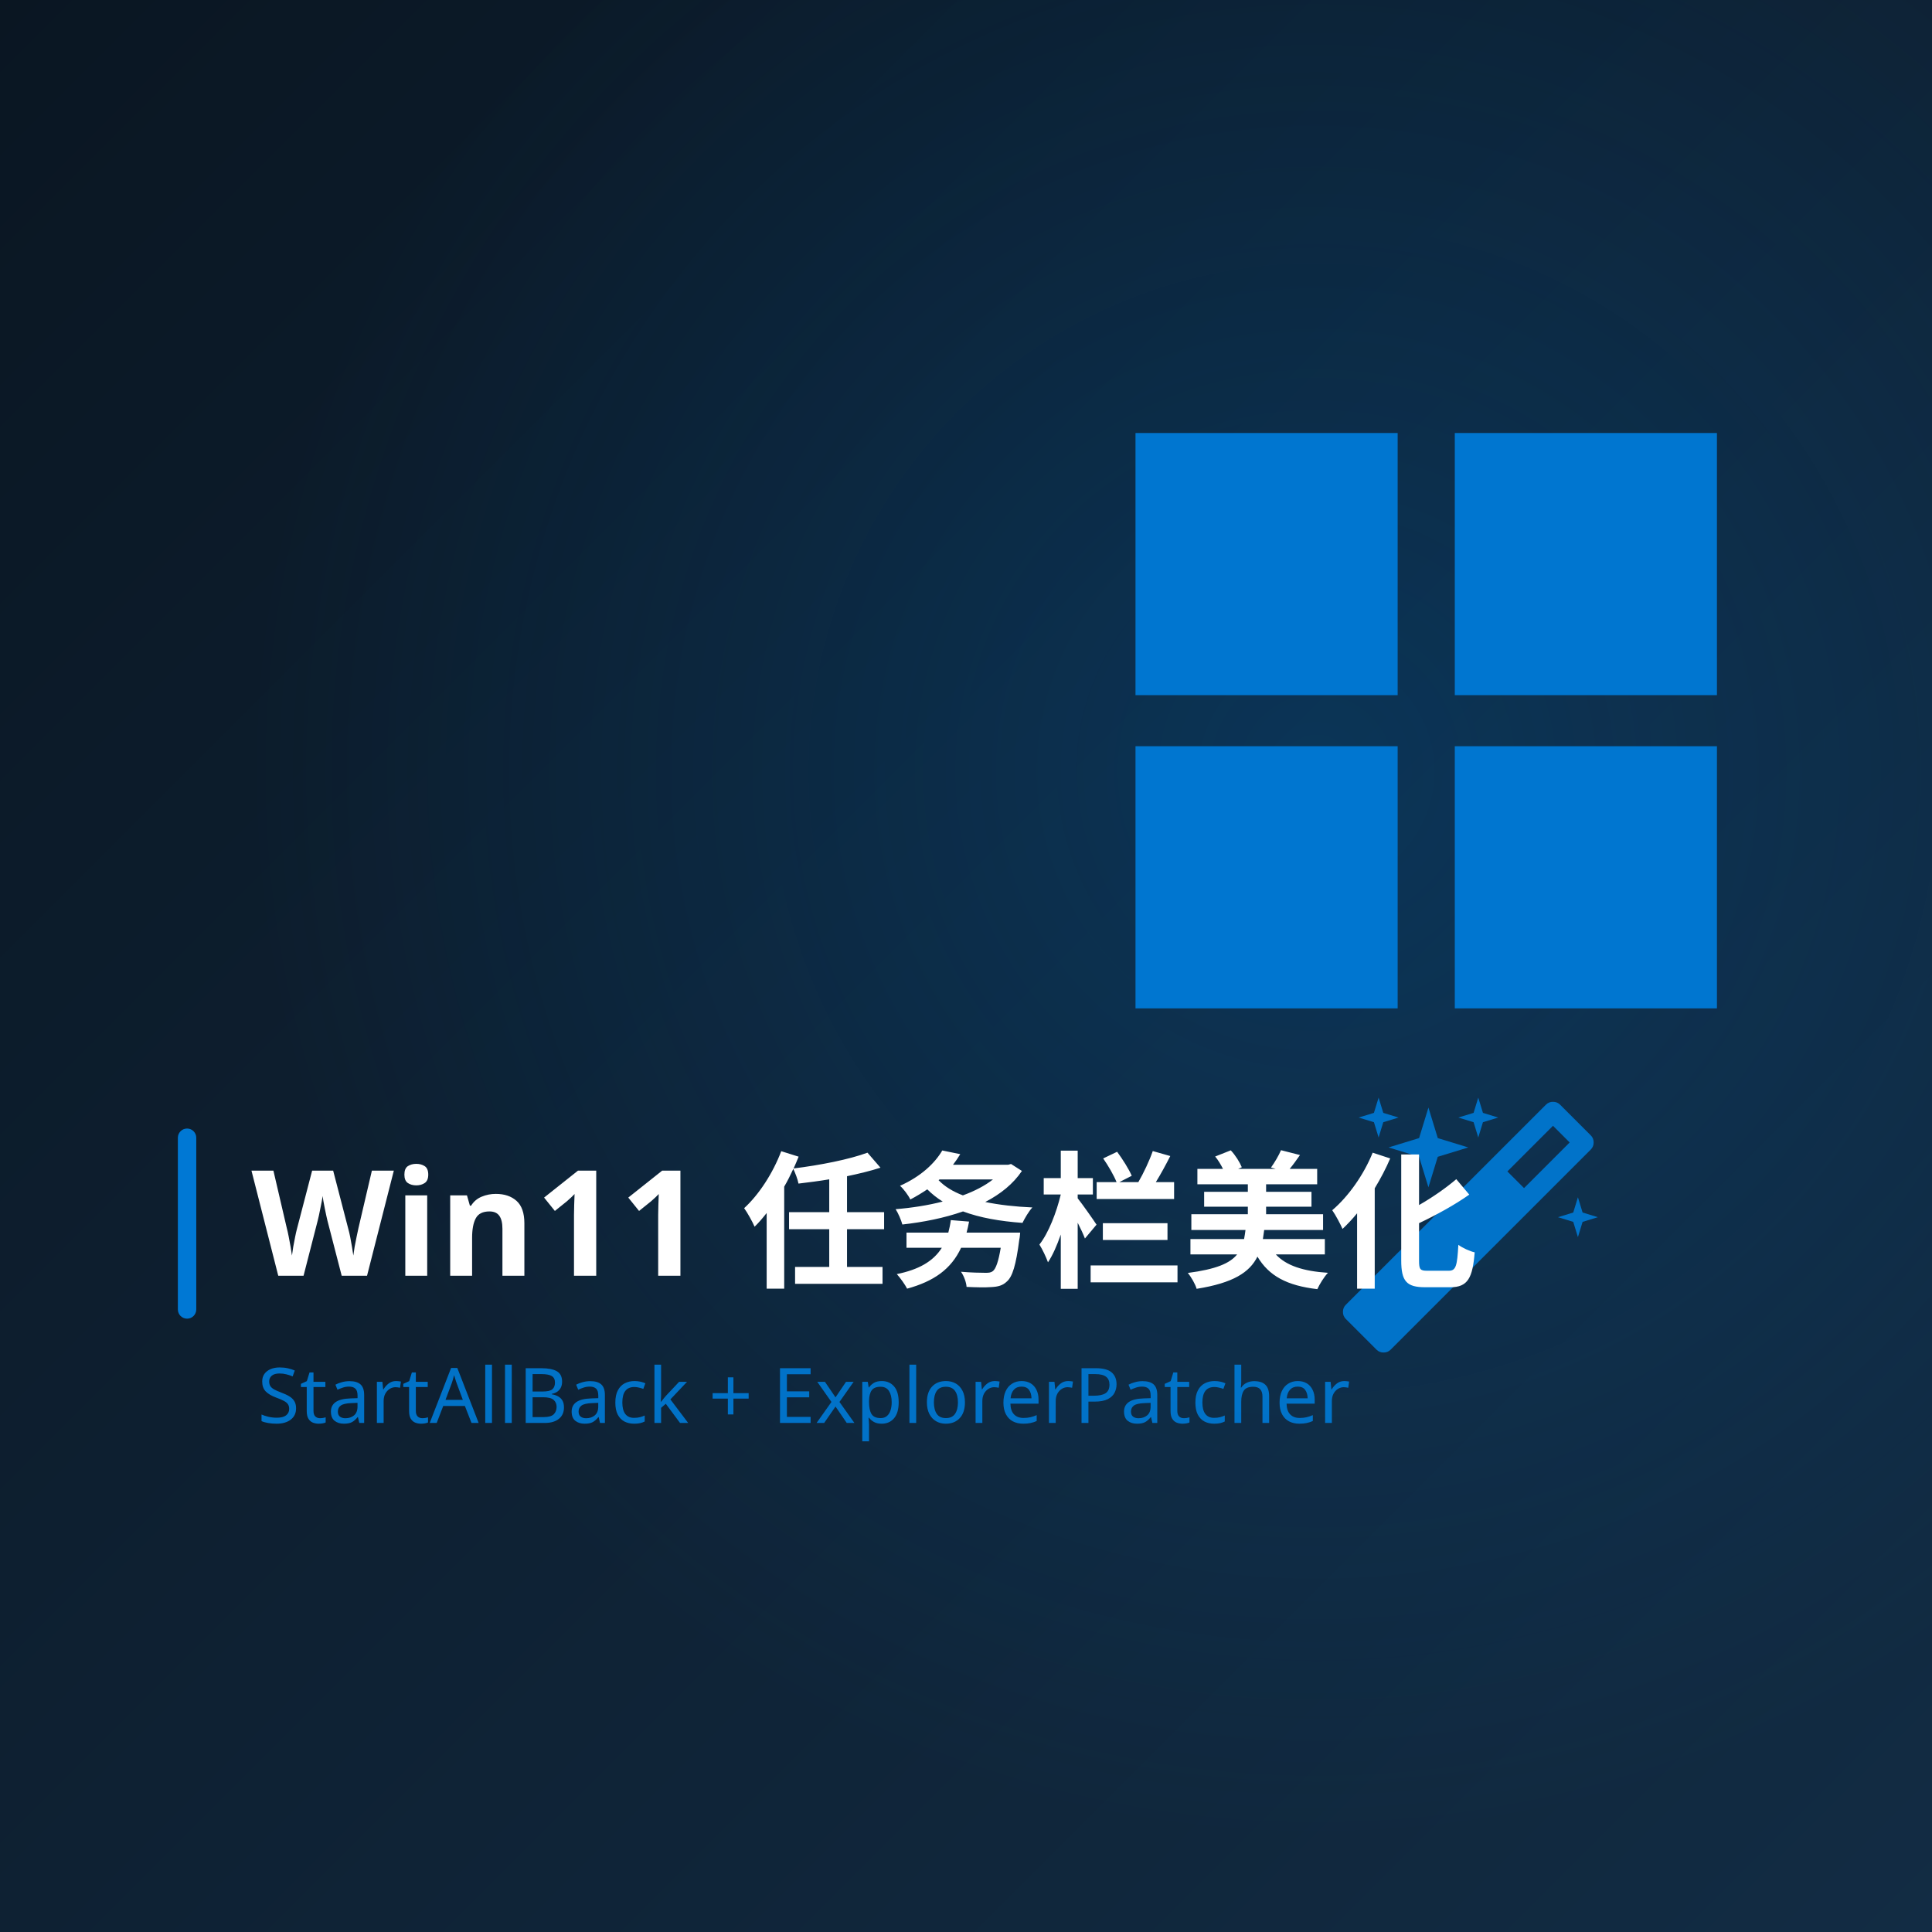
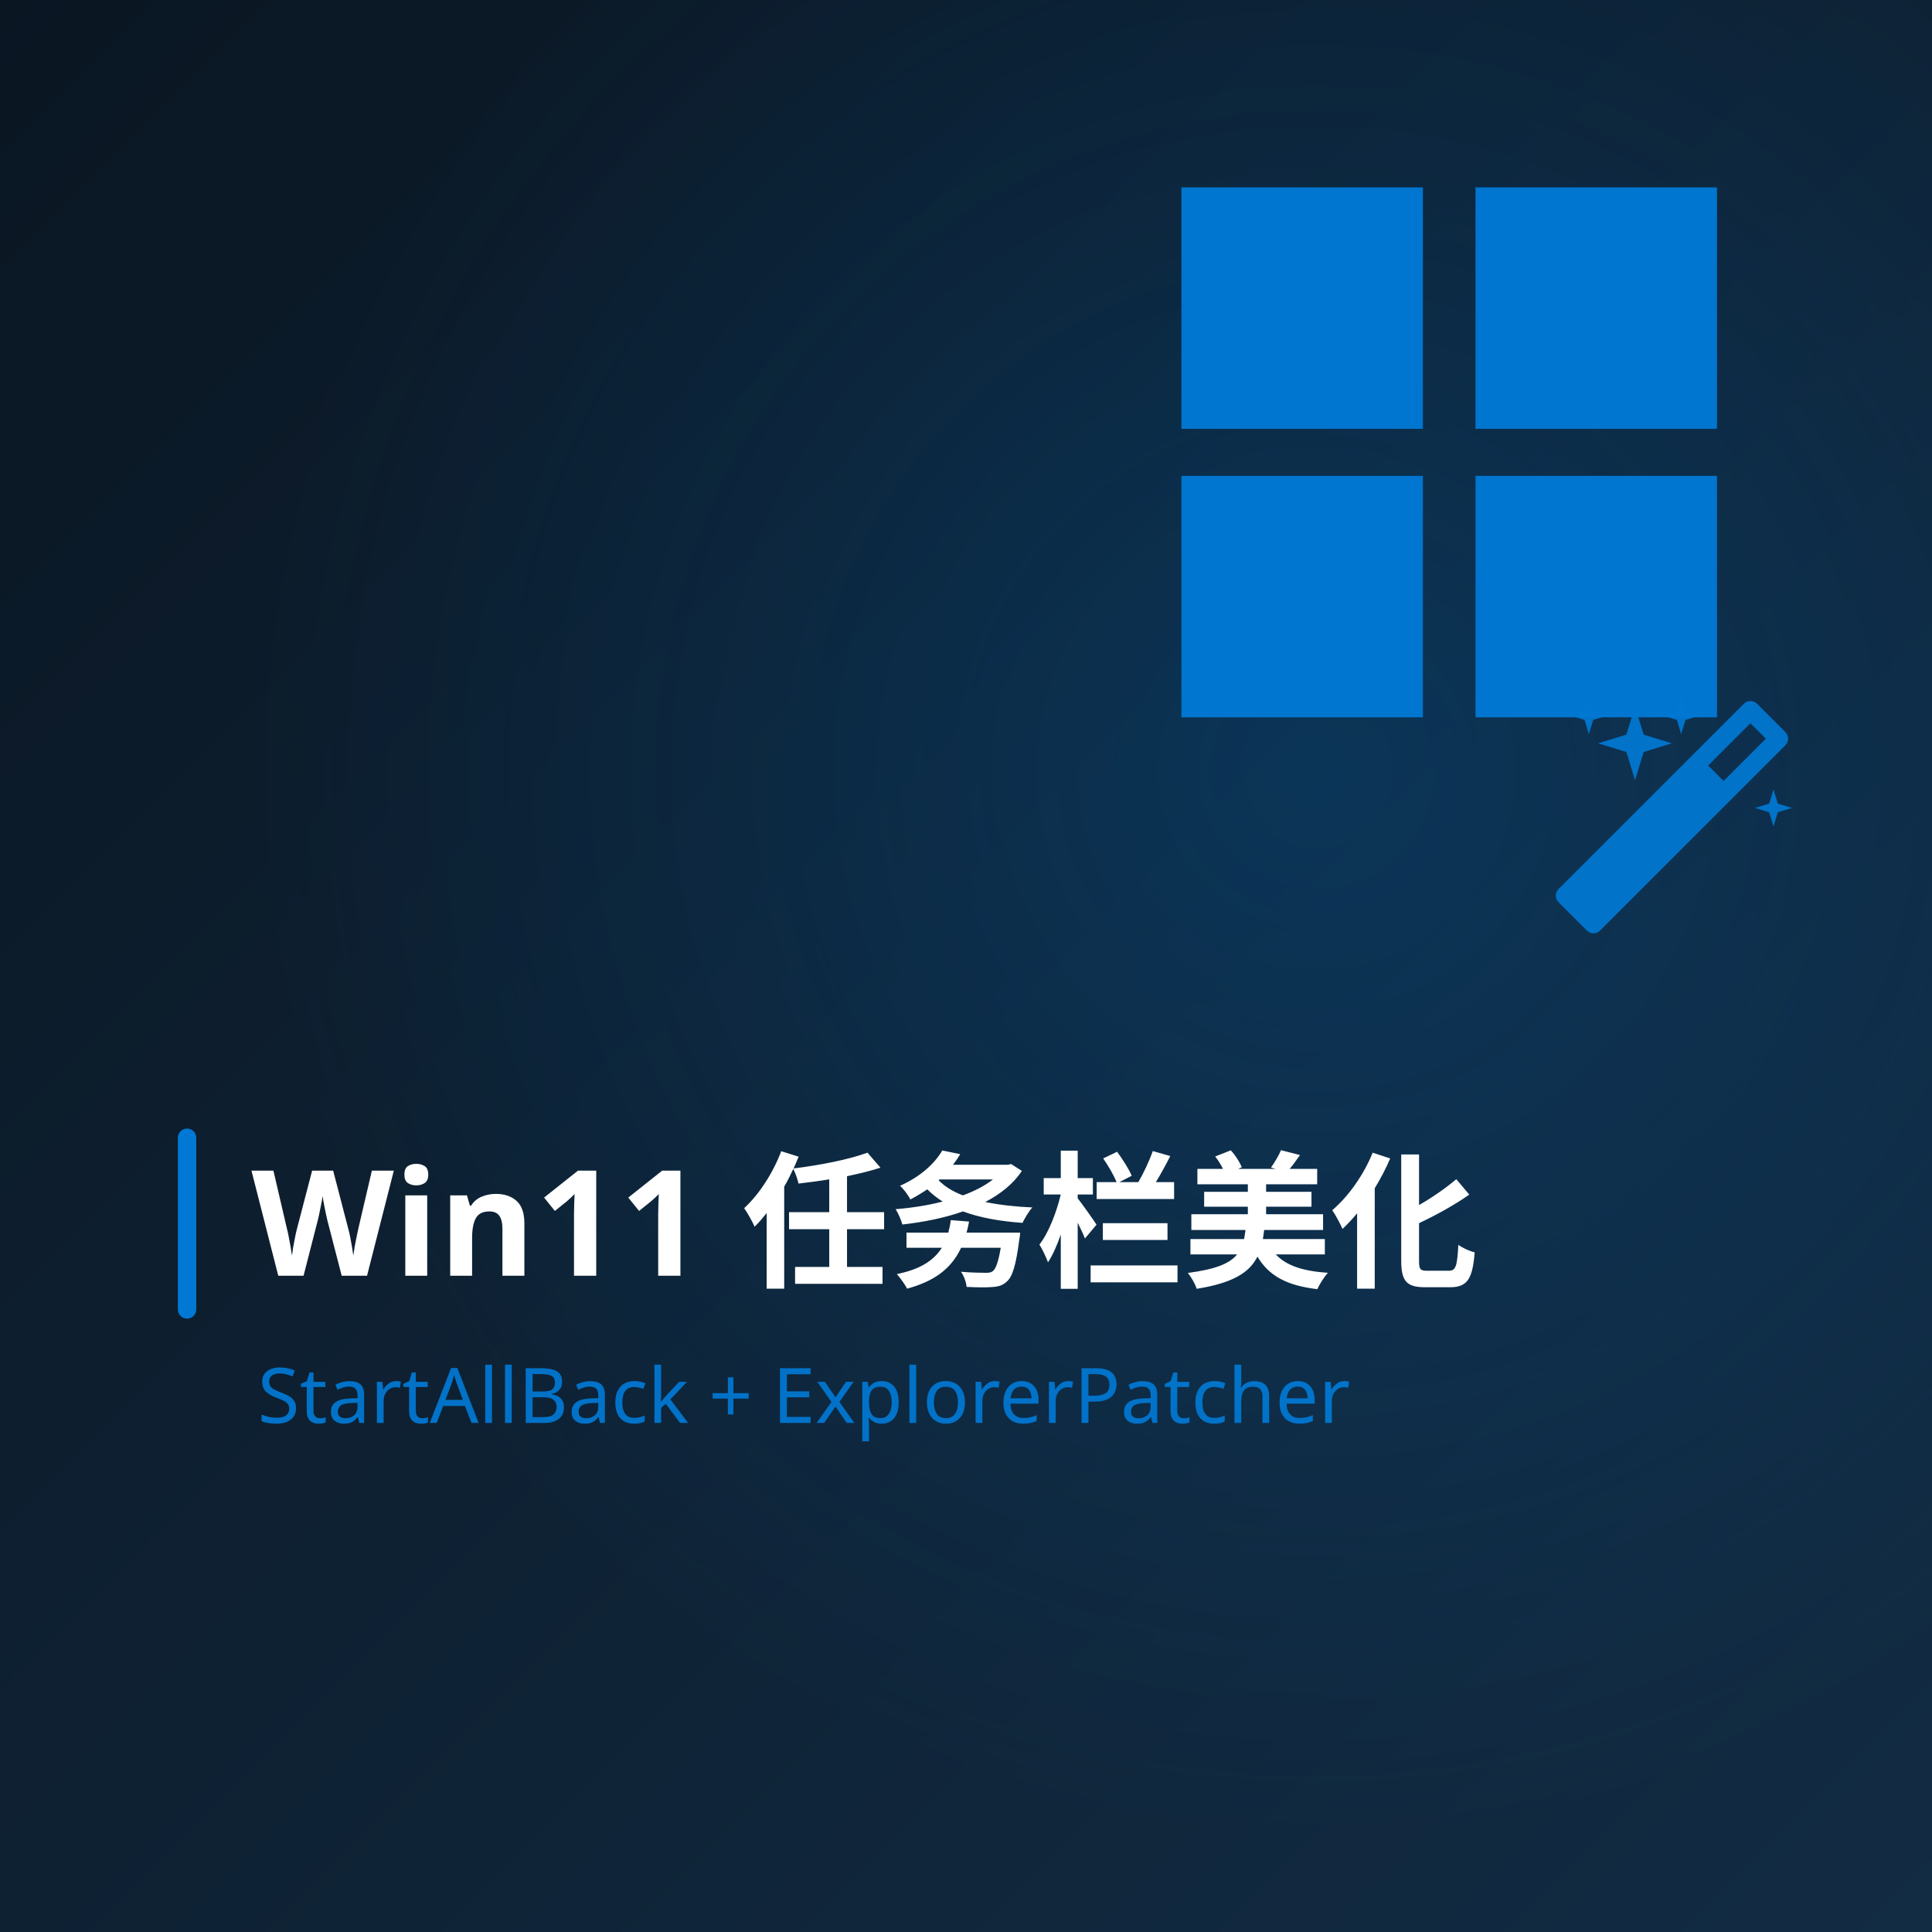
<svg xmlns="http://www.w3.org/2000/svg" width="630" height="630" viewBox="0 0 630 630" font-family="Microsoft YaHei, PingFang SC, sans-serif">
  <defs>
    <linearGradient id="bg" x1="0" y1="0" x2="1" y2="1">
      <stop offset="0%" stop-color="#0a1622" />
      <stop offset="100%" stop-color="#122c44" />
    </linearGradient>
    <radialGradient id="glow" cx="68%" cy="40%" r="55%">
      <stop offset="0%" stop-color="#0078d4" stop-opacity="0.22" />
      <stop offset="100%" stop-color="#0078d4" stop-opacity="0" />
    </radialGradient>
  </defs>
  <rect width="630" height="630" fill="url(#bg)" />
  <rect width="630" height="630" fill="url(#glow)" />
-   <g transform="translate(370.00,141.12) scale(0.37402)" opacity="0.97">
+   <g transform="translate(385.00,61.03) scale(0.34449)" opacity="0.97">
    <g transform="translate(-902,-261)">
      <g fill="#0078d4">
        <path d="M902.73 261.208h228.551v228.551H902.73zM1181.097 261.208h228.551v228.551h-228.551zM902.73 534.291h228.551v228.551H902.73zM1181.097 534.291h228.551v228.551h-228.551z" />
      </g>
    </g>
  </g>
-   <g transform="translate(430.00,350.00) scale(0.09277)" opacity="0.92">
+   <g transform="translate(500.00,220.00) scale(0.08594)" opacity="0.92">
    <g fill="#0078d4">
      <path d="M721.92 403.328l160.341-160.341-58.581-58.581-160.341 160.384 58.539 58.539z m244.651-160.341c0 9.813-3.285 18.048-9.856 24.619L252.8 971.477a33.408 33.408 0 0 1-24.619 9.856 33.408 33.408 0 0 1-24.619-9.813l-108.373-108.373A33.408 33.408 0 0 1 85.333 838.443c0-9.856 3.285-18.091 9.813-24.619L799.104 109.952a33.408 33.408 0 0 1 24.619-9.813c9.856 0 18.091 3.243 24.661 9.813l108.373 108.373c6.571 6.571 9.813 14.805 9.813 24.661zM227.115 138.965l53.632 16.427-53.632 16.427-16.427 53.632-16.427-53.632-53.632-16.427 53.632-16.427L210.688 85.333l16.427 53.632z m191.573 88.661l107.264 32.853-107.307 32.853-32.853 107.264-32.811-107.264-107.264-32.853 107.264-32.853 32.853-107.264 32.853 107.264z m509.013 261.632l53.632 16.427-53.632 16.427-16.427 53.632-16.427-53.632-53.632-16.427 53.632-16.427 16.427-53.632 16.427 53.632z m-350.293-350.293l53.632 16.427-53.632 16.427-16.427 53.632-16.427-53.632-53.632-16.427 53.632-16.427L560.981 85.333l16.427 53.632z" />
    </g>
  </g>
  <rect x="58" y="368" width="6" height="62" fill="#0078d4" rx="3" />
  <text x="82" y="416" font-size="48" font-weight="bold" fill="#ffffff">Win11 任务栏美化</text>
  <text x="84" y="464" font-size="25" fill="#0078d4" opacity="0.92">StartAllBack + ExplorerPatcher</text>
</svg>
